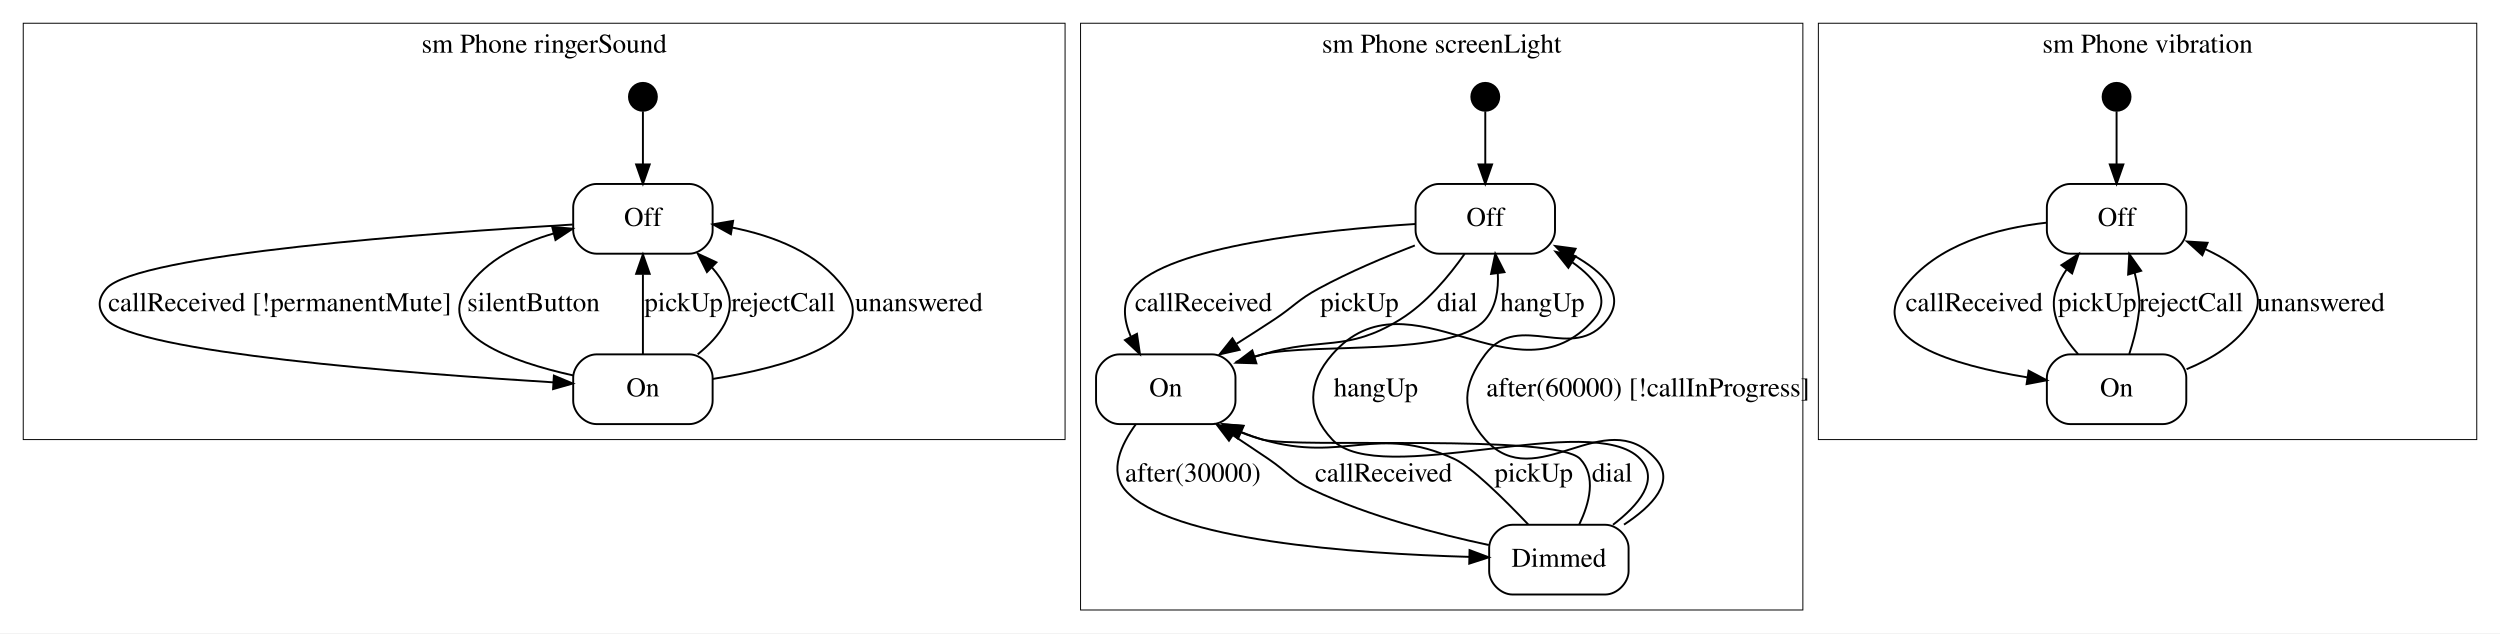
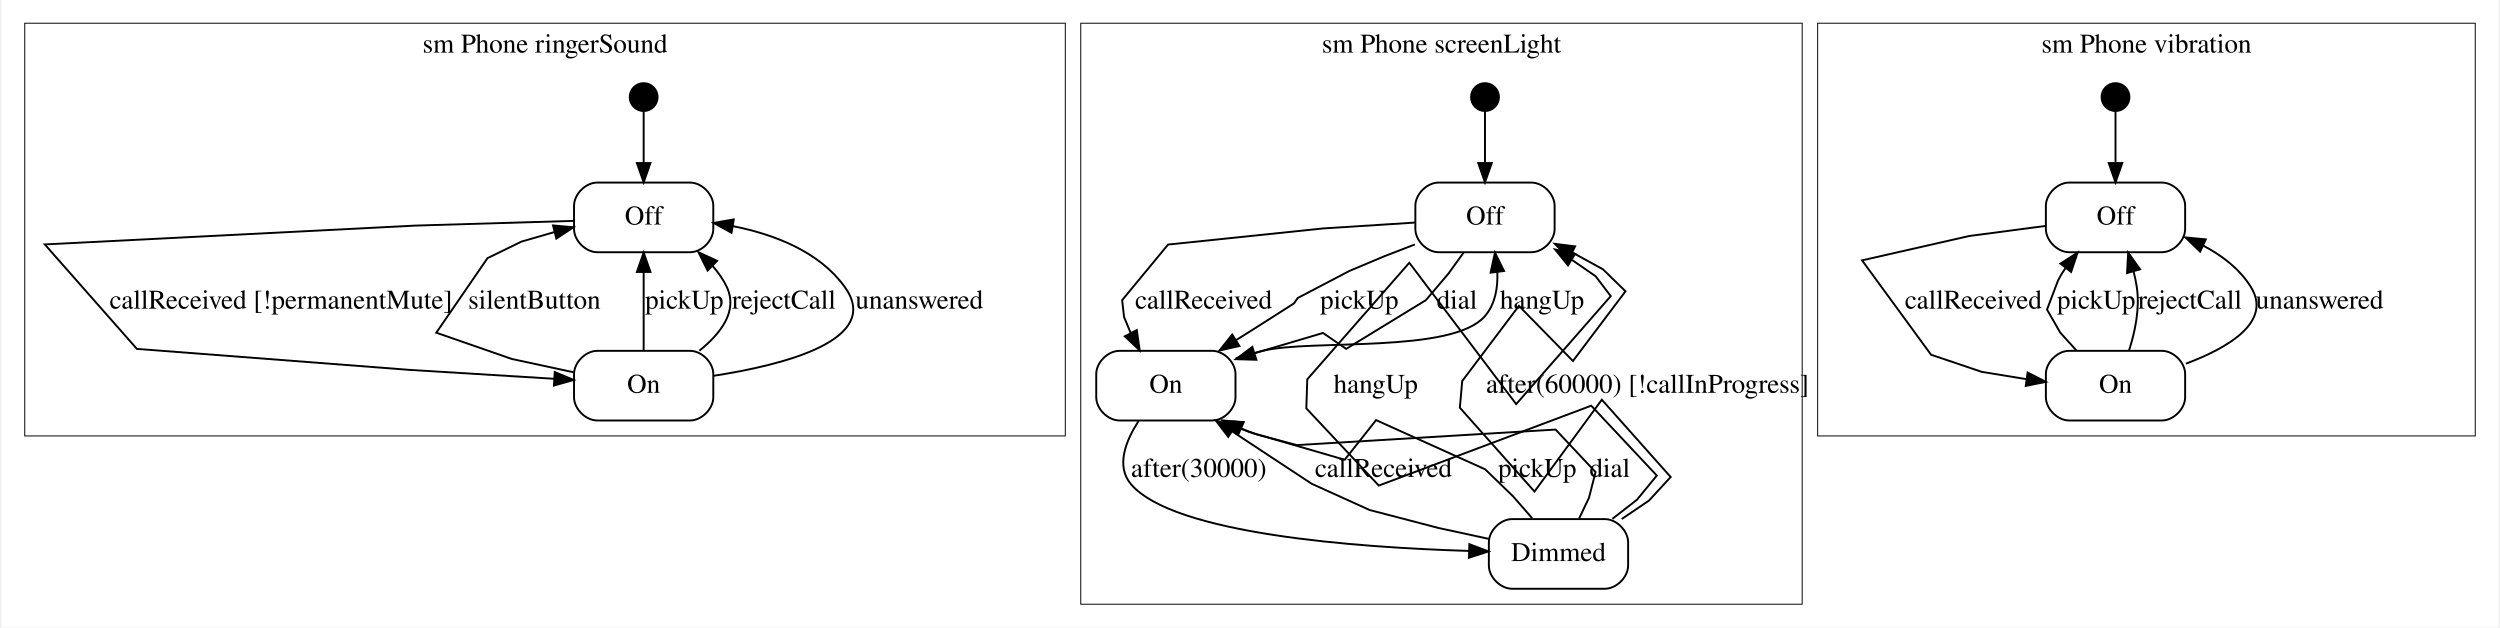
- <svg xmlns="http://www.w3.org/2000/svg" width="1291pt" height="327pt" viewBox="0.00 0.00 1291.00 327.00">
-   <g id="graph0" class="graph" transform="scale(1 1) rotate(0) translate(4 323)">
-     <polygon fill="white" stroke="none" points="-4,4 -4,-323 1287,-323 1287,4 -4,4" />
+ <svg xmlns="http://www.w3.org/2000/svg" xmlns:xlink="http://www.w3.org/1999/xlink" width="1291pt" height="324pt" viewBox="0.00 0.00 1291.00 324.40">
+   <g id="graph0" class="graph" transform="scale(1 1) rotate(0) translate(4 320.4)">
+     <polygon fill="white" stroke="none" points="-4,4 -4,-320.4 1287,-320.4 1287,4 -4,4" />
    <g id="clust1" class="cluster">
-       <polygon fill="none" stroke="black" stroke-width="0.5" points="8,-96 8,-311 546,-311 546,-96 8,-96" />
-       <text text-anchor="middle" x="277" y="-295.8" font-family="Times,serif" font-size="14.00">sm Phone ringerSound</text>
+       <polygon fill="none" stroke="black" stroke-width="0.5" points="8,-95 8,-308.4 546,-308.4 546,-95 8,-95" />
+       <text text-anchor="middle" x="277" y="-293.2" font-family="Times,serif" font-size="14.00">sm Phone ringerSound</text>
    </g>
    <g id="clust2" class="cluster">
-       <polygon fill="none" stroke="black" stroke-width="0.5" points="554,-8 554,-311 927,-311 927,-8 554,-8" />
-       <text text-anchor="middle" x="740.5" y="-295.8" font-family="Times,serif" font-size="14.00">sm Phone screenLight</text>
+       <polygon fill="none" stroke="black" stroke-width="0.5" points="554,-8 554,-308.4 927,-308.4 927,-8 554,-8" />
+       <text text-anchor="middle" x="740.5" y="-293.2" font-family="Times,serif" font-size="14.00">sm Phone screenLight</text>
    </g>
    <g id="clust3" class="cluster">
-       <polygon fill="none" stroke="black" stroke-width="0.5" points="935,-96 935,-311 1275,-311 1275,-96 935,-96" />
-       <text text-anchor="middle" x="1105" y="-295.8" font-family="Times,serif" font-size="14.00">sm Phone vibration</text>
+       <polygon fill="none" stroke="black" stroke-width="0.5" points="935,-95 935,-308.4 1275,-308.4 1275,-95 935,-95" />
+       <text text-anchor="middle" x="1105" y="-293.2" font-family="Times,serif" font-size="14.00">sm Phone vibration</text>
    </g>
    <g id="node1" class="node">
-       <ellipse fill="black" stroke="black" cx="328" cy="-273" rx="7.2" ry="7.2" />
+       <ellipse fill="black" stroke="black" cx="328" cy="-270.2" rx="7.2" ry="7.2" />
    </g>
    <g id="node2" class="node">
-       <path fill="none" stroke="black" d="M352,-228C352,-228 304,-228 304,-228 298,-228 292,-222 292,-216 292,-216 292,-204 292,-204 292,-198 298,-192 304,-192 304,-192 352,-192 352,-192 358,-192 364,-198 364,-204 364,-204 364,-216 364,-216 364,-222 358,-228 352,-228" />
-       <text text-anchor="middle" x="328" y="-206.3" font-family="Times,serif" font-size="14.00">Off</text>
+       <path fill="none" stroke="black" d="M352,-226C352,-226 304,-226 304,-226 298,-226 292,-220 292,-214 292,-214 292,-202 292,-202 292,-196 298,-190 304,-190 304,-190 352,-190 352,-190 358,-190 364,-196 364,-202 364,-202 364,-214 364,-214 364,-220 358,-226 352,-226" />
+       <text text-anchor="middle" x="328" y="-204.3" font-family="Times,serif" font-size="14.00">Off</text>
    </g>
    <g id="edge1" class="edge">
-       <path fill="none" stroke="black" d="M328,-265.472C328,-258.902 328,-248.324 328,-238.229" />
-       <polygon fill="black" stroke="black" points="331.5,-238.073 328,-228.073 324.5,-238.073 331.5,-238.073" />
+       <g id="a_edge1">
+         <a xlink:title="start  -&gt; Off">
+           <path fill="none" stroke="black" d="M328,-262.758C328,-256.387 328,-246.197 328,-236.393" />
+           <polygon fill="black" stroke="black" points="331.5,-236.105 328,-226.105 324.5,-236.105 331.5,-236.105" />
+         </a>
+       </g>
    </g>
    <g id="node3" class="node">
-       <path fill="none" stroke="black" d="M352,-140C352,-140 304,-140 304,-140 298,-140 292,-134 292,-128 292,-128 292,-116 292,-116 292,-110 298,-104 304,-104 304,-104 352,-104 352,-104 358,-104 364,-110 364,-116 364,-116 364,-128 364,-128 364,-134 358,-140 352,-140" />
-       <text text-anchor="middle" x="328" y="-118.3" font-family="Times,serif" font-size="14.00">On</text>
+       <path fill="none" stroke="black" d="M352,-139C352,-139 304,-139 304,-139 298,-139 292,-133 292,-127 292,-127 292,-115 292,-115 292,-109 298,-103 304,-103 304,-103 352,-103 352,-103 358,-103 364,-109 364,-115 364,-115 364,-127 364,-127 364,-133 358,-139 352,-139" />
+       <text text-anchor="middle" x="328" y="-117.3" font-family="Times,serif" font-size="14.00">On</text>
    </g>
    <g id="edge6" class="edge">
-       <path fill="none" stroke="black" d="M291.799,-207.053C220.342,-202.84 66.687,-191.794 51,-174 46.297,-168.666 46.297,-163.334 51,-158 65.982,-141.006 206.816,-130.166 281.692,-125.556" />
-       <polygon fill="black" stroke="black" points="282.028,-129.042 291.799,-124.947 281.607,-122.055 282.028,-129.042" />
-       <text text-anchor="middle" x="140.5" y="-162.3" font-family="Times,serif" font-size="14.00">callReceived [!permanentMute]</text>
+       <g id="a_edge6">
+         <a xlink:title="Off callReceived [!permanentMute] -&gt; On">
+           <path fill="none" stroke="black" d="M281.692,-124.556 206.816,-129.166 65.982,-140.006 51,-157 18.361,-194.023 209.696,-203.75 291.868,-206.206" />
+           <polygon fill="black" stroke="black" points="282.028,-128.042 291.799,-123.947 281.607,-121.055 282.028,-128.042" />
+         </a>
+       </g>
+       <text text-anchor="middle" x="140.5" y="-160.8" font-family="Times,serif" font-size="14.00">callReceived [!permanentMute]</text>
    </g>
    <g id="edge2" class="edge">
-       <path fill="none" stroke="black" d="M291.986,-129.127C259.996,-136.251 220.646,-150.189 237,-174 247.254,-188.93 264.833,-197.494 281.824,-202.405" />
-       <polygon fill="black" stroke="black" points="281.147,-205.844 291.7,-204.895 282.859,-199.056 281.147,-205.844" />
-       <text text-anchor="middle" x="271.5" y="-162.3" font-family="Times,serif" font-size="14.00">silentButton</text>
+       <g id="a_edge2">
+         <a xlink:title="On silentButton -&gt; Off">
+           <path fill="none" stroke="black" d="M281.824,-200.405 264.833,-195.494 247.254,-186.93 237,-172 220.773,-148.374 259.807,-134.808 291.717,-127.919" />
+           <polygon fill="black" stroke="black" points="281.147,-203.844 291.7,-202.895 282.859,-197.056 281.147,-203.844" />
+         </a>
+       </g>
+       <text text-anchor="middle" x="271.5" y="-160.8" font-family="Times,serif" font-size="14.00">silentButton</text>
    </g>
    <g id="edge3" class="edge">
-       <path fill="none" stroke="black" d="M328,-140.084C328,-151.861 328,-167.774 328,-181.342" />
-       <polygon fill="black" stroke="black" points="324.5,-181.597 328,-191.597 331.5,-181.597 324.5,-181.597" />
-       <text text-anchor="middle" x="349" y="-162.3" font-family="Times,serif" font-size="14.00">pickUp</text>
+       <g id="a_edge3">
+         <a xlink:title="On pickUp -&gt; Off">
+           <path fill="none" stroke="black" d="M328,-139.175C328,-150.806 328,-166.419 328,-179.734" />
+           <polygon fill="black" stroke="black" points="324.5,-179.799 328,-189.799 331.5,-179.799 324.5,-179.799" />
+         </a>
+       </g>
+       <text text-anchor="middle" x="349" y="-160.8" font-family="Times,serif" font-size="14.00">pickUp</text>
    </g>
    <g id="edge4" class="edge">
-       <path fill="none" stroke="black" d="M356.282,-140.031C367.74,-149.258 377.017,-161.344 371,-174 369.14,-177.912 366.605,-181.53 363.691,-184.837" />
-       <polygon fill="black" stroke="black" points="361.072,-182.501 356.338,-191.979 365.95,-187.522 361.072,-182.501" />
-       <text text-anchor="middle" x="400.5" y="-162.3" font-family="Times,serif" font-size="14.00">rejectCall</text>
+       <g id="a_edge4">
+         <a xlink:title="On rejectCall -&gt; Off">
+           <path fill="none" stroke="black" d="M356.79,-139.061C367.97,-148.026 376.85,-159.695 371,-172 369.14,-175.912 366.605,-179.53 363.691,-182.837" />
+           <polygon fill="black" stroke="black" points="361.072,-180.501 356.338,-189.979 365.95,-185.522 361.072,-180.501" />
+         </a>
+       </g>
+       <text text-anchor="middle" x="400.5" y="-160.8" font-family="Times,serif" font-size="14.00">rejectCall</text>
    </g>
    <g id="edge5" class="edge">
-       <path fill="none" stroke="black" d="M364.076,-127.318C401.369,-133.334 451.597,-146.728 432,-174 418.756,-192.431 395.316,-201.287 374.038,-205.489" />
-       <polygon fill="black" stroke="black" points="373.421,-202.044 364.14,-207.155 374.583,-208.946 373.421,-202.044" />
-       <text text-anchor="middle" x="470.5" y="-162.3" font-family="Times,serif" font-size="14.00">unanswered</text>
+       <g id="a_edge5">
+         <a xlink:title="On unanswered -&gt; Off">
+           <path fill="none" stroke="black" d="M364.049,-126.076C401.317,-131.831 451.523,-144.83 432,-172 418.756,-190.431 395.316,-199.287 374.038,-203.489" />
+           <polygon fill="black" stroke="black" points="373.421,-200.044 364.14,-205.155 374.583,-206.946 373.421,-200.044" />
+         </a>
+       </g>
+       <text text-anchor="middle" x="470.5" y="-160.8" font-family="Times,serif" font-size="14.00">unanswered</text>
    </g>
    <g id="node4" class="node">
-       <ellipse fill="black" stroke="black" cx="763" cy="-273" rx="7.2" ry="7.2" />
+       <ellipse fill="black" stroke="black" cx="763" cy="-270.2" rx="7.2" ry="7.2" />
    </g>
    <g id="node5" class="node">
-       <path fill="none" stroke="black" d="M787,-228C787,-228 739,-228 739,-228 733,-228 727,-222 727,-216 727,-216 727,-204 727,-204 727,-198 733,-192 739,-192 739,-192 787,-192 787,-192 793,-192 799,-198 799,-204 799,-204 799,-216 799,-216 799,-222 793,-228 787,-228" />
-       <text text-anchor="middle" x="763" y="-206.3" font-family="Times,serif" font-size="14.00">Off</text>
+       <path fill="none" stroke="black" d="M787,-226C787,-226 739,-226 739,-226 733,-226 727,-220 727,-214 727,-214 727,-202 727,-202 727,-196 733,-190 739,-190 739,-190 787,-190 787,-190 793,-190 799,-196 799,-202 799,-202 799,-214 799,-214 799,-220 793,-226 787,-226" />
+       <text text-anchor="middle" x="763" y="-204.3" font-family="Times,serif" font-size="14.00">Off</text>
    </g>
    <g id="edge7" class="edge">
-       <path fill="none" stroke="black" d="M763,-265.472C763,-258.902 763,-248.324 763,-238.229" />
-       <polygon fill="black" stroke="black" points="766.5,-238.073 763,-228.073 759.5,-238.073 766.5,-238.073" />
+       <g id="a_edge7">
+         <a xlink:title="start  -&gt; Off">
+           <path fill="none" stroke="black" d="M763,-262.758C763,-256.387 763,-246.197 763,-236.393" />
+           <polygon fill="black" stroke="black" points="766.5,-236.105 763,-226.105 759.5,-236.105 766.5,-236.105" />
+         </a>
+       </g>
    </g>
    <g id="node6" class="node">
-       <path fill="none" stroke="black" d="M622,-140C622,-140 574,-140 574,-140 568,-140 562,-134 562,-128 562,-128 562,-116 562,-116 562,-110 568,-104 574,-104 574,-104 622,-104 622,-104 628,-104 634,-110 634,-116 634,-116 634,-128 634,-128 634,-134 628,-140 622,-140" />
-       <text text-anchor="middle" x="598" y="-118.3" font-family="Times,serif" font-size="14.00">On</text>
+       <path fill="none" stroke="black" d="M622,-139C622,-139 574,-139 574,-139 568,-139 562,-133 562,-127 562,-127 562,-115 562,-115 562,-109 568,-103 574,-103 574,-103 622,-103 622,-103 628,-103 634,-109 634,-115 634,-115 634,-127 634,-127 634,-133 628,-139 622,-139" />
+       <text text-anchor="middle" x="598" y="-117.3" font-family="Times,serif" font-size="14.00">On</text>
    </g>
    <g id="edge11" class="edge">
-       <path fill="none" stroke="black" d="M726.882,-207.33C679.196,-204.282 599.135,-195.955 581,-174 575.151,-166.919 576.311,-157.746 579.955,-149.135" />
-       <polygon fill="black" stroke="black" points="583.128,-150.621 584.671,-140.139 576.928,-147.371 583.128,-150.621" />
-       <text text-anchor="middle" x="617.5" y="-162.3" font-family="Times,serif" font-size="14.00">callReceived</text>
+       <g id="a_edge11">
+         <a xlink:title="Off callReceived -&gt; On">
+           <path fill="none" stroke="black" d="M579.8,-148.251 576.382,-156.503 575.4,-165.221 581,-172 599.135,-193.955 679.196,-202.282 726.882,-205.33" />
+           <polygon fill="black" stroke="black" points="582.967,-149.748 584.473,-139.261 576.756,-146.519 582.967,-149.748" />
+         </a>
+       </g>
+       <text text-anchor="middle" x="617.5" y="-160.8" font-family="Times,serif" font-size="14.00">callReceived</text>
    </g>
    <g id="edge12" class="edge">
-       <path fill="none" stroke="black" d="M726.62,-196.247C710.984,-190.247 692.727,-182.534 677,-174 666.055,-168.061 664.394,-164.858 654,-158 647.75,-153.876 641.044,-149.579 634.521,-145.464" />
-       <polygon fill="black" stroke="black" points="636.133,-142.344 625.801,-140.001 632.417,-148.276 636.133,-142.344" />
-       <text text-anchor="middle" x="698" y="-162.3" font-family="Times,serif" font-size="14.00">pickUp</text>
+       <g id="a_edge12">
+         <a xlink:title="Off pickUp -&gt; On">
+           <path fill="none" stroke="black" d="M634.42,-144.62 640.953,-148.719 647.689,-152.97 654,-157 664.286,-163.568 666.188,-166.341 677,-172 692.853,-180.298 711.126,-187.98 726.741,-194.02" />
+           <polygon fill="black" stroke="black" points="636.03,-141.499 625.696,-139.163 632.317,-147.434 636.03,-141.499" />
+         </a>
+       </g>
+       <text text-anchor="middle" x="698" y="-160.8" font-family="Times,serif" font-size="14.00">pickUp</text>
    </g>
    <g id="edge13" class="edge">
-       <path fill="none" stroke="black" d="M752.322,-191.89C744.441,-180.642 732.727,-166.485 719,-158 691.309,-140.884 679.213,-149.247 648,-140 646.599,-139.585 645.179,-139.156 643.747,-138.716" />
-       <polygon fill="black" stroke="black" points="644.803,-135.379 634.213,-135.69 642.685,-142.051 644.803,-135.379" />
-       <text text-anchor="middle" x="748.5" y="-162.3" font-family="Times,serif" font-size="14.00">dial</text>
+       <g id="a_edge13">
+         <a xlink:title="Off dial -&gt; On">
+           <path fill="none" stroke="black" d="M643.747,-137.716 645.179,-138.156 646.599,-138.585 648,-139 679.213,-148.247 691.225,-140.02 719,-157 732.417,-165.202 743.997,-178.801 751.904,-189.748" />
+           <polygon fill="black" stroke="black" points="644.803,-134.379 634.213,-134.69 642.685,-141.051 644.803,-134.379" />
+         </a>
+       </g>
+       <text text-anchor="middle" x="748.5" y="-160.8" font-family="Times,serif" font-size="14.00">dial</text>
    </g>
    <g id="edge8" class="edge">
-       <path fill="none" stroke="black" d="M634.103,-136.093C638.744,-137.534 643.46,-138.882 648,-140 673.116,-146.186 746.183,-138.346 763,-158 768.566,-164.505 769.927,-173.371 769.466,-181.887" />
-       <polygon fill="black" stroke="black" points="765.981,-181.55 768.161,-191.919 772.922,-182.454 765.981,-181.55" />
-       <text text-anchor="middle" x="792.5" y="-162.3" font-family="Times,serif" font-size="14.00">hangUp</text>
+       <g id="a_edge8">
+         <a xlink:title="On hangUp -&gt; Off">
+           <path fill="none" stroke="black" d="M634.103,-135.093C638.744,-136.534 643.46,-137.882 648,-139 673.116,-145.186 746.183,-137.346 763,-157 768.317,-163.214 769.721,-171.627 769.371,-179.778" />
+           <polygon fill="black" stroke="black" points="765.888,-179.428 768.153,-189.778 772.836,-180.275 765.888,-179.428" />
+         </a>
+       </g>
+       <text text-anchor="middle" x="792.5" y="-160.8" font-family="Times,serif" font-size="14.00">hangUp</text>
    </g>
    <g id="node7" class="node">
      <path fill="none" stroke="black" d="M825,-52C825,-52 777,-52 777,-52 771,-52 765,-46 765,-40 765,-40 765,-28 765,-28 765,-22 771,-16 777,-16 777,-16 825,-16 825,-16 831,-16 837,-22 837,-28 837,-28 837,-40 837,-40 837,-46 831,-52 825,-52" />
      <text text-anchor="middle" x="801" y="-30.3" font-family="Times,serif" font-size="14.00">Dimmed</text>
    </g>
    <g id="edge17" class="edge">
-       <path fill="none" stroke="black" d="M582.553,-103.933C574.802,-93.264 568.657,-79.748 577,-70 599.394,-43.836 695.839,-37.087 754.634,-35.436" />
-       <polygon fill="black" stroke="black" points="754.881,-38.931 764.793,-35.191 754.712,-31.933 754.881,-38.931" />
-       <text text-anchor="middle" x="612" y="-74.3" font-family="Times,serif" font-size="14.00">after(30000)</text>
+       <g id="a_edge17">
+         <a xlink:title="On after(30000) -&gt; Dimmed">
+           <path fill="none" stroke="black" d="M583.855,-102.689C577.124,-92.264 572.091,-79.26 580,-70 602.015,-44.224 696.723,-37.326 754.779,-35.546" />
+           <polygon fill="black" stroke="black" points="754.914,-39.044 764.817,-35.278 754.727,-32.047 754.914,-39.044" />
+         </a>
+       </g>
+       <text text-anchor="middle" x="615" y="-73.8" font-family="Times,serif" font-size="14.00">after(30000)</text>
    </g>
    <g id="edge9" class="edge">
-       <path fill="none" stroke="black" d="M828.926,-52.003C842.217,-62.149 853.208,-75.13 843,-86 818.765,-111.808 708.235,-70.192 684,-96 670.613,-110.255 671.118,-125.287 684,-140 723.873,-185.543 779.127,-112.457 819,-158 828.095,-168.388 820.309,-178.835 807.959,-187.544" />
-       <polygon fill="black" stroke="black" points="805.905,-184.701 799.316,-192.998 809.64,-190.621 805.905,-184.701" />
-       <text text-anchor="middle" x="706.5" y="-118.3" font-family="Times,serif" font-size="14.00">hangUp</text>
+       <g id="a_edge9">
+         <a xlink:title="Dimmed hangUp -&gt; Off">
+           <path fill="none" stroke="black" d="M807.875,-186.081 820.214,-177.558 828.015,-167.297 819,-157 779.127,-111.457 723.873,-184.543 684,-139 671.118,-124.287 670.616,-109.258 684,-95 708.078,-69.349 817.922,-110.651 842,-85 851.834,-74.524 841.584,-62.024 828.876,-52.143" />
+           <polygon fill="black" stroke="black" points="805.91,-183.181 799.242,-191.414 809.589,-189.136 805.91,-183.181" />
+         </a>
+       </g>
+       <text text-anchor="middle" x="706.5" y="-117.3" font-family="Times,serif" font-size="14.00">hangUp</text>
    </g>
    <g id="edge10" class="edge">
-       <path fill="none" stroke="black" d="M834.635,-52.081C849.455,-61.809 861.405,-74.346 851,-86 824.785,-115.363 789.215,-66.637 763,-96 749.976,-110.588 751.224,-124.388 763,-140 780.536,-163.248 808.464,-134.752 826,-158 835.724,-170.892 824.073,-182.473 808.255,-191.329" />
-       <polygon fill="black" stroke="black" points="806.475,-188.307 799.148,-195.959 809.648,-194.547 806.475,-188.307" />
-       <text text-anchor="middle" x="847" y="-118.3" font-family="Times,serif" font-size="14.00">after(60000) [!callInProgress]</text>
+       <g id="a_edge10">
+         <a xlink:title="Dimmed after(60000) [!callInProgress] -&gt; Off">
+           <path fill="none" stroke="black" d="M808.186,-189.815 823.99,-181.162 835.649,-169.792 826,-157 808.464,-133.752 780.536,-162.248 763,-139 751.224,-123.388 749.995,-109.605 763,-95 788.59,-66.262 823.41,-113.738 849,-85 859.003,-73.767 847.793,-61.582 833.701,-52.054" />
+           <polygon fill="black" stroke="black" points="806.488,-186.751 799.089,-194.335 809.602,-193.02 806.488,-186.751" />
+         </a>
+       </g>
+       <text text-anchor="middle" x="847" y="-117.3" font-family="Times,serif" font-size="14.00">after(60000) [!callInProgress]</text>
    </g>
    <g id="edge14" class="edge">
-       <path fill="none" stroke="black" d="M764.817,-41.557C738.76,-47.085 703.199,-56.312 674,-70 662.725,-75.285 661.307,-79.013 651,-86 645.174,-89.949 638.959,-94.105 632.91,-98.118" />
-       <polygon fill="black" stroke="black" points="630.643,-95.421 624.232,-103.857 634.504,-101.26 630.643,-95.421" />
-       <text text-anchor="middle" x="710.5" y="-74.3" font-family="Times,serif" font-size="14.00">callReceived</text>
+       <g id="a_edge14">
+         <a xlink:title="Dimmed callReceived -&gt; On">
+           <path fill="none" stroke="black" d="M632.204,-97.415 652.096,-84.293 673.39,-70.276 674,-70 703.373,-56.692 738.917,-47.426 764.923,-41.786" />
+           <polygon fill="black" stroke="black" points="630.249,-94.511 623.829,-102.94 634.104,-100.354 630.249,-94.511" />
+         </a>
+       </g>
+       <text text-anchor="middle" x="710.5" y="-73.8" font-family="Times,serif" font-size="14.00">callReceived</text>
    </g>
    <g id="edge15" class="edge">
-       <path fill="none" stroke="black" d="M785.164,-52.188C772.597,-65.385 755.737,-82.006 747,-86 706.779,-104.385 690.475,-83.687 648,-96 644.385,-97.048 640.718,-98.352 637.097,-99.811" />
-       <polygon fill="black" stroke="black" points="635.425,-96.723 627.69,-103.963 638.252,-103.127 635.425,-96.723" />
-       <text text-anchor="middle" x="788" y="-74.3" font-family="Times,serif" font-size="14.00">pickUp</text>
+       <g id="a_edge15">
+         <a xlink:title="Dimmed pickUp -&gt; On">
+           <path fill="none" stroke="black" d="M637.097,-98.811 640.718,-97.352 644.385,-96.048 648,-95 690.475,-82.687 706.689,-103.187 747,-85 763.072,-77.749 777.508,-63.786 787.402,-52.455" />
+           <polygon fill="black" stroke="black" points="635.425,-95.723 627.69,-102.963 638.252,-102.127 635.425,-95.723" />
+         </a>
+       </g>
+       <text text-anchor="middle" x="790" y="-73.8" font-family="Times,serif" font-size="14.00">pickUp</text>
    </g>
    <g id="edge16" class="edge">
-       <path fill="none" stroke="black" d="M811.549,-52.199C816.809,-63.196 820.441,-77.028 812,-86 799.49,-99.296 665.632,-91.267 648,-96 644.207,-97.018 640.363,-98.339 636.58,-99.842" />
-       <polygon fill="black" stroke="black" points="635.118,-96.662 627.364,-103.883 637.928,-103.073 635.118,-96.662" />
-       <text text-anchor="middle" x="828.5" y="-74.3" font-family="Times,serif" font-size="14.00">dial</text>
+       <g id="a_edge16">
+         <a xlink:title="Dimmed dial -&gt; On">
+           <path fill="none" stroke="black" d="M636.58,-98.842 640.363,-97.339 644.207,-96.018 648,-95 665.632,-90.267 799.49,-98.296 812,-85 820.161,-76.326 816.765,-63.033 811.674,-52.333" />
+           <polygon fill="black" stroke="black" points="635.118,-95.662 627.364,-102.883 637.928,-102.073 635.118,-95.662" />
+         </a>
+       </g>
+       <text text-anchor="middle" x="827.5" y="-73.8" font-family="Times,serif" font-size="14.00">dial</text>
    </g>
    <g id="node8" class="node">
-       <ellipse fill="black" stroke="black" cx="1089" cy="-273" rx="7.2" ry="7.2" />
+       <ellipse fill="black" stroke="black" cx="1089" cy="-270.2" rx="7.2" ry="7.2" />
    </g>
    <g id="node9" class="node">
-       <path fill="none" stroke="black" d="M1113,-228C1113,-228 1065,-228 1065,-228 1059,-228 1053,-222 1053,-216 1053,-216 1053,-204 1053,-204 1053,-198 1059,-192 1065,-192 1065,-192 1113,-192 1113,-192 1119,-192 1125,-198 1125,-204 1125,-204 1125,-216 1125,-216 1125,-222 1119,-228 1113,-228" />
-       <text text-anchor="middle" x="1089" y="-206.3" font-family="Times,serif" font-size="14.00">Off</text>
+       <path fill="none" stroke="black" d="M1113,-226C1113,-226 1065,-226 1065,-226 1059,-226 1053,-220 1053,-214 1053,-214 1053,-202 1053,-202 1053,-196 1059,-190 1065,-190 1065,-190 1113,-190 1113,-190 1119,-190 1125,-196 1125,-202 1125,-202 1125,-214 1125,-214 1125,-220 1119,-226 1113,-226" />
+       <text text-anchor="middle" x="1089" y="-204.3" font-family="Times,serif" font-size="14.00">Off</text>
    </g>
    <g id="edge18" class="edge">
-       <path fill="none" stroke="black" d="M1089,-265.472C1089,-258.902 1089,-248.324 1089,-238.229" />
-       <polygon fill="black" stroke="black" points="1092.5,-238.073 1089,-228.073 1085.5,-238.073 1092.5,-238.073" />
+       <g id="a_edge18">
+         <a xlink:title="start  -&gt; Off">
+           <path fill="none" stroke="black" d="M1089,-262.758C1089,-256.387 1089,-246.197 1089,-236.393" />
+           <polygon fill="black" stroke="black" points="1092.5,-236.105 1089,-226.105 1085.5,-236.105 1092.5,-236.105" />
+         </a>
+       </g>
    </g>
    <g id="node10" class="node">
-       <path fill="none" stroke="black" d="M1113,-140C1113,-140 1065,-140 1065,-140 1059,-140 1053,-134 1053,-128 1053,-128 1053,-116 1053,-116 1053,-110 1059,-104 1065,-104 1065,-104 1113,-104 1113,-104 1119,-104 1125,-110 1125,-116 1125,-116 1125,-128 1125,-128 1125,-134 1119,-140 1113,-140" />
-       <text text-anchor="middle" x="1089" y="-118.3" font-family="Times,serif" font-size="14.00">On</text>
+       <path fill="none" stroke="black" d="M1113,-139C1113,-139 1065,-139 1065,-139 1059,-139 1053,-133 1053,-127 1053,-127 1053,-115 1053,-115 1053,-109 1059,-103 1065,-103 1065,-103 1113,-103 1113,-103 1119,-103 1125,-109 1125,-115 1125,-115 1125,-127 1125,-127 1125,-133 1119,-139 1113,-139" />
+       <text text-anchor="middle" x="1089" y="-117.3" font-family="Times,serif" font-size="14.00">On</text>
    </g>
    <g id="edge22" class="edge">
-       <path fill="none" stroke="black" d="M1052.98,-208.026C1027.8,-205.228 995.797,-196.972 979,-174 959.611,-147.483 1004.74,-134.344 1042.93,-128.126" />
-       <polygon fill="black" stroke="black" points="1043.58,-131.567 1052.95,-126.62 1042.54,-124.645 1043.58,-131.567" />
-       <text text-anchor="middle" x="1015.5" y="-162.3" font-family="Times,serif" font-size="14.00">callReceived</text>
+       <g id="a_edge22">
+         <a xlink:title="Off callReceived -&gt; On">
+           <path fill="none" stroke="black" d="M1042.95,-124.348 1019.81,-128.145 993.632,-136.99 979,-157 957.951,-185.787 1013.37,-198.39 1052.97,-203.609" />
+           <polygon fill="black" stroke="black" points="1043.55,-127.799 1052.98,-122.974 1042.6,-120.864 1043.55,-127.799" />
+         </a>
+       </g>
+       <text text-anchor="middle" x="1015.5" y="-160.8" font-family="Times,serif" font-size="14.00">callReceived</text>
    </g>
    <g id="edge19" class="edge">
-       <path fill="none" stroke="black" d="M1069.14,-140.113C1060.58,-149.645 1053.44,-161.986 1058,-174 1059.28,-177.366 1061.04,-180.615 1063.09,-183.689" />
-       <polygon fill="black" stroke="black" points="1060.52,-186.087 1069.42,-191.831 1066.04,-181.789 1060.52,-186.087" />
-       <text text-anchor="middle" x="1079" y="-162.3" font-family="Times,serif" font-size="14.00">pickUp</text>
+       <g id="a_edge19">
+         <a xlink:title="On pickUp -&gt; Off">
+           <path fill="none" stroke="black" d="M1063.09,-181.689 1061.04,-178.615 1059.28,-175.366 1058,-172 1053.58,-160.349 1060.42,-148.447 1068.78,-139.18" />
+           <polygon fill="black" stroke="black" points="1060.52,-184.087 1069.42,-189.831 1066.04,-179.789 1060.52,-184.087" />
+         </a>
+       </g>
+       <text text-anchor="middle" x="1079" y="-160.8" font-family="Times,serif" font-size="14.00">pickUp</text>
    </g>
    <g id="edge20" class="edge">
-       <path fill="none" stroke="black" d="M1095.55,-140.199C1097.37,-145.791 1099.09,-152.082 1100,-158 1101.08,-165.029 1101.08,-166.971 1100,-174 1099.59,-176.682 1099.01,-179.44 1098.33,-182.175" />
-       <polygon fill="black" stroke="black" points="1094.96,-181.222 1095.55,-191.801 1101.69,-183.165 1094.96,-181.222" />
-       <text text-anchor="middle" x="1127.5" y="-162.3" font-family="Times,serif" font-size="14.00">rejectCall</text>
+       <g id="a_edge20">
+         <a xlink:title="On rejectCall -&gt; Off">
+           <path fill="none" stroke="black" d="M1095.94,-139.022C1099.06,-148.645 1101.7,-160.93 1100,-172 1099.59,-174.682 1099.01,-177.44 1098.33,-180.175" />
+           <polygon fill="black" stroke="black" points="1094.96,-179.222 1095.55,-189.801 1101.69,-181.165 1094.96,-179.222" />
+         </a>
+       </g>
+       <text text-anchor="middle" x="1127.5" y="-160.8" font-family="Times,serif" font-size="14.00">rejectCall</text>
    </g>
    <g id="edge21" class="edge">
-       <path fill="none" stroke="black" d="M1125.14,-132.349C1138.13,-137.642 1151.43,-145.749 1159,-158 1168.58,-173.499 1153.41,-185.751 1134.77,-194.359" />
-       <polygon fill="black" stroke="black" points="1133.29,-191.183 1125.43,-198.289 1136.01,-197.634 1133.29,-191.183" />
-       <text text-anchor="middle" x="1194.5" y="-162.3" font-family="Times,serif" font-size="14.00">unanswered</text>
+       <g id="a_edge21">
+         <a xlink:title="On unanswered -&gt; Off">
+           <path fill="none" stroke="black" d="M1125.39,-132.36C1147.71,-140.738 1170.07,-154.087 1159,-172 1153.2,-181.38 1144.05,-188.33 1134.24,-193.449" />
+           <polygon fill="black" stroke="black" points="1132.75,-190.283 1125.14,-197.651 1135.68,-196.639 1132.75,-190.283" />
+         </a>
+       </g>
+       <text text-anchor="middle" x="1194.5" y="-160.8" font-family="Times,serif" font-size="14.00">unanswered</text>
    </g>
  </g>
</svg>
